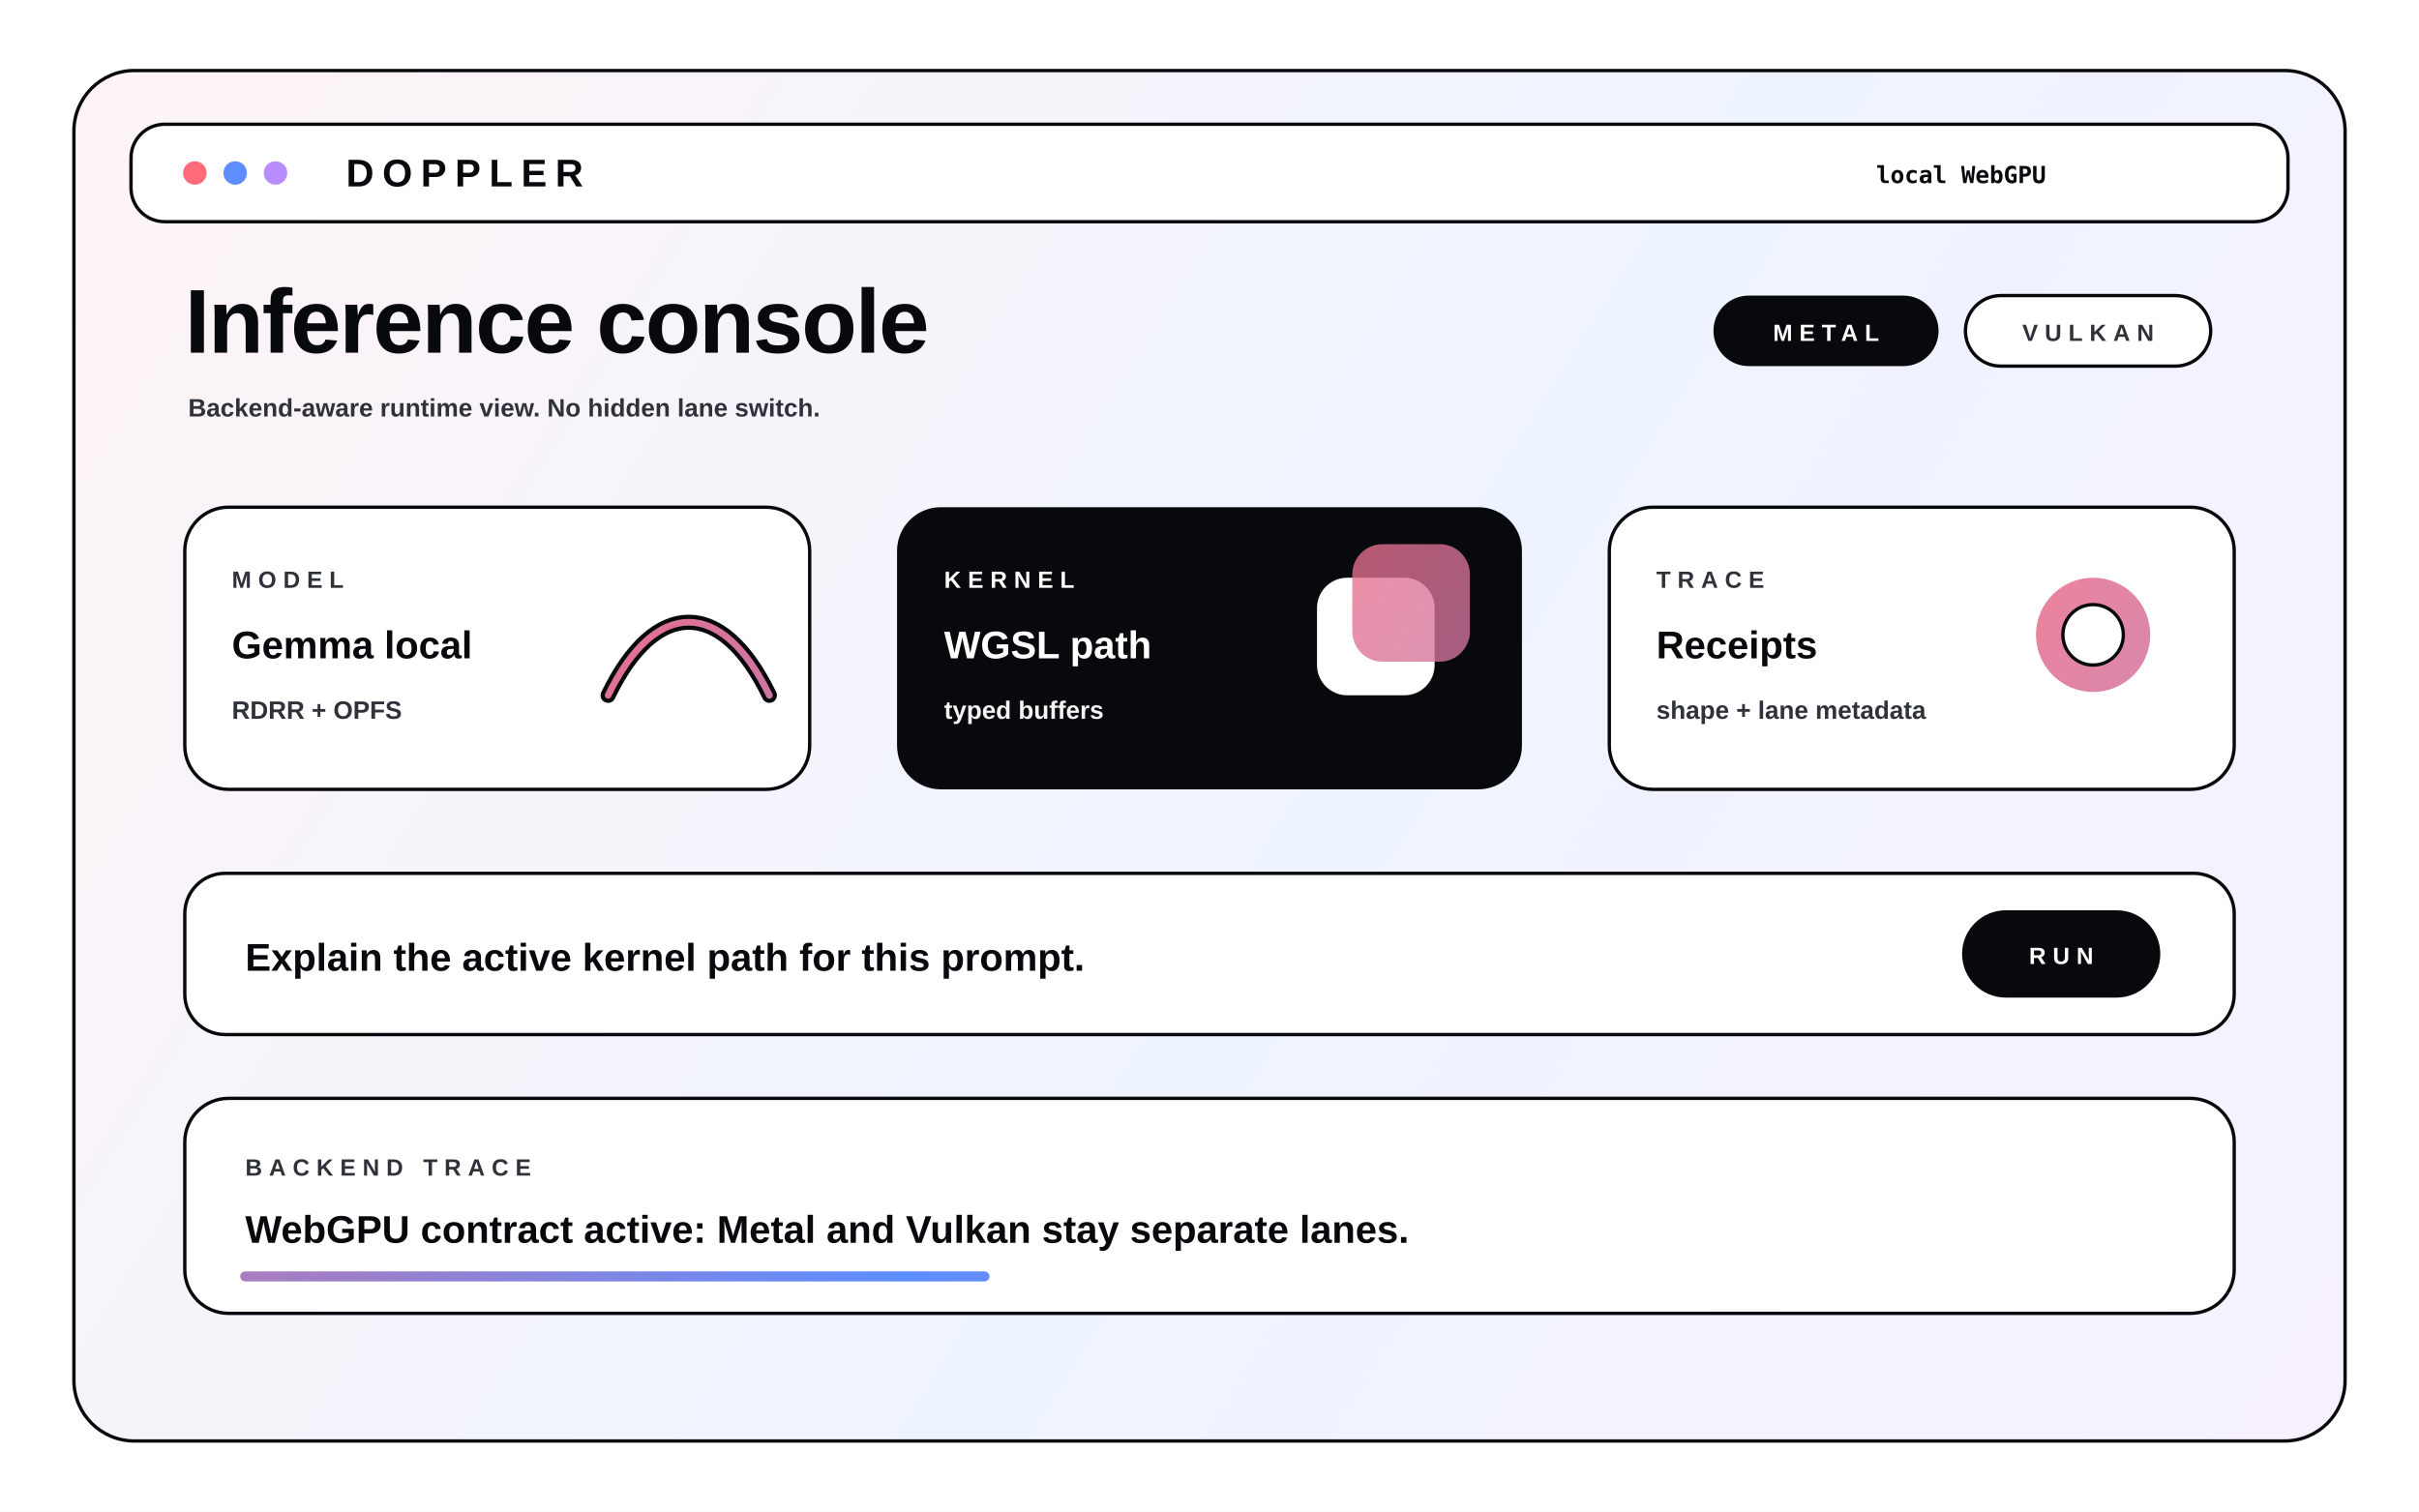
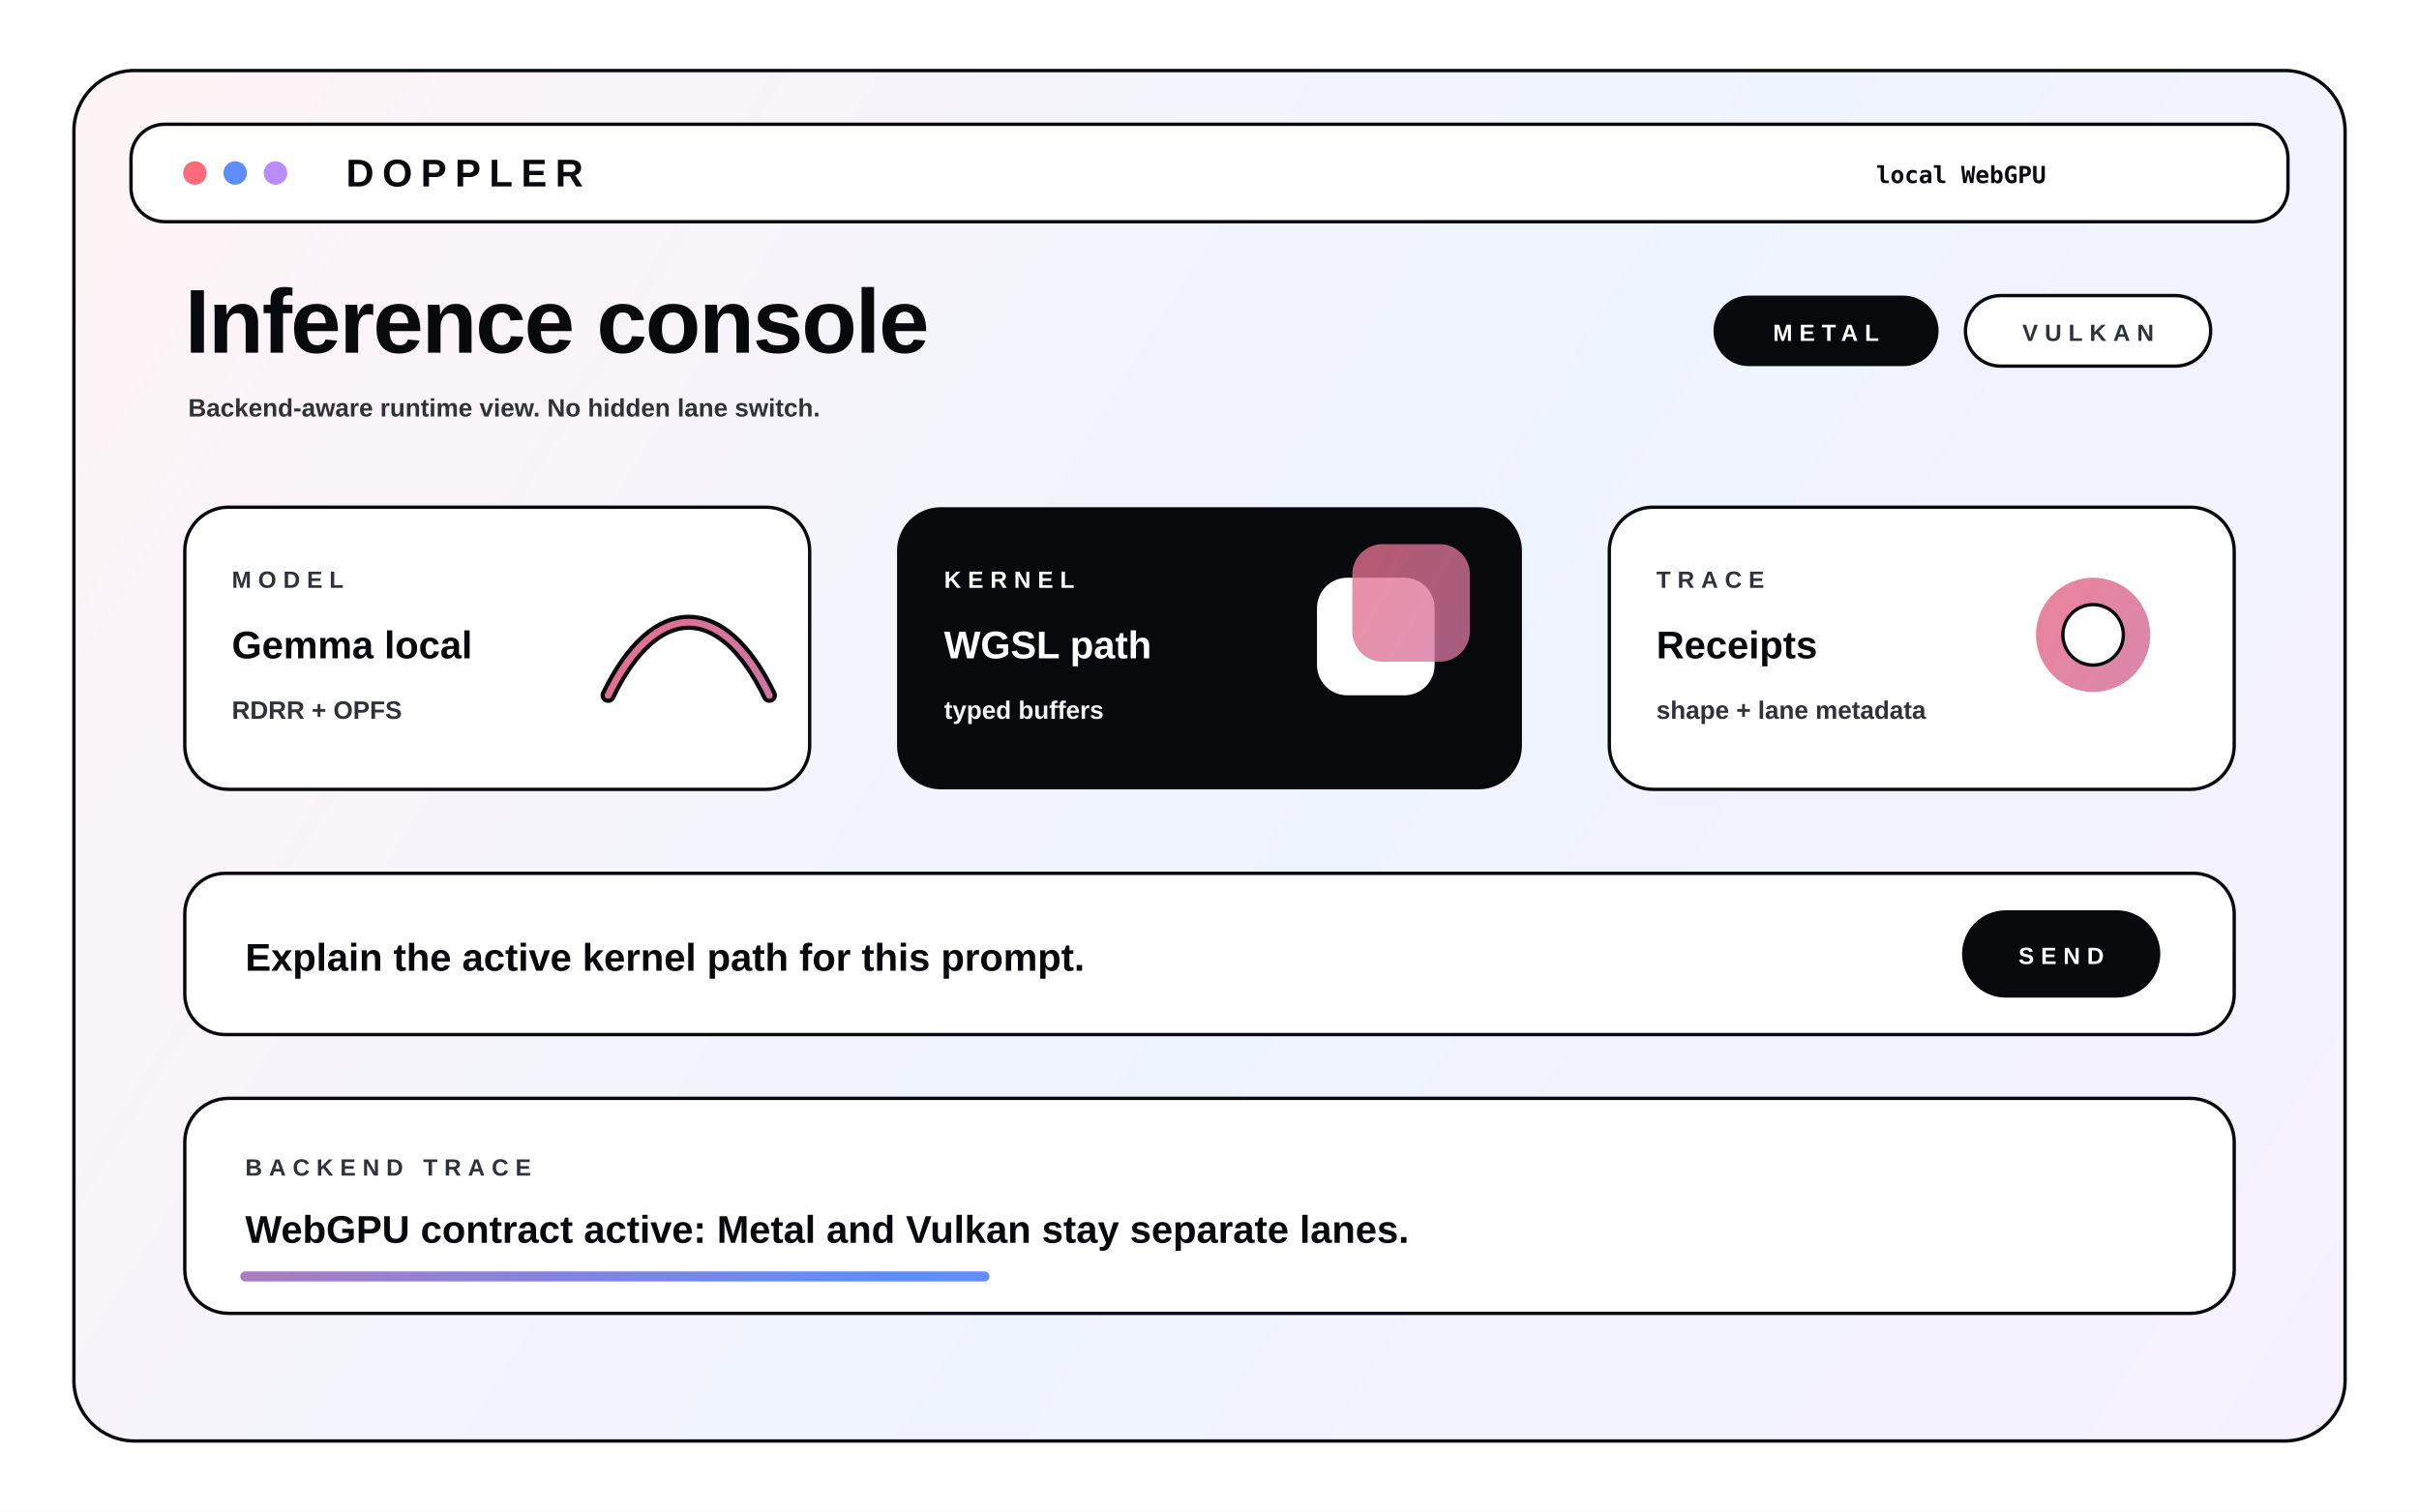
<svg xmlns="http://www.w3.org/2000/svg" viewBox="0 0 1440 900">
  <defs>
    <linearGradient id="spectrum" x1="110" y1="88" x2="1328" y2="812" gradientUnits="userSpaceOnUse">
      <stop offset="0" stop-color="#ff6b7a" />
      <stop offset="0.5" stop-color="#5d8dff" />
      <stop offset="1" stop-color="#b98cff" />
    </linearGradient>
    <linearGradient id="wash" x1="0" y1="0" x2="1440" y2="900" gradientUnits="userSpaceOnUse">
      <stop offset="0" stop-color="#fff4f5" />
      <stop offset="0.55" stop-color="#eef4ff" />
      <stop offset="1" stop-color="#f8f1ff" />
    </linearGradient>
    <style>
      text { font-family: "Space Grotesk", "Azeret Mono", "IBM Plex Sans", "Helvetica Neue", Arial, sans-serif; fill: #08090c; }
      .brand { font-size: 23px; font-weight: 900; letter-spacing: 5px; }
      .title { font-size: 54px; font-weight: 900; letter-spacing: -1px; }
      .label { font-size: 14px; font-weight: 850; letter-spacing: 4px; fill: #30323a; }
      .body { font-size: 23px; font-weight: 700; }
      .small { font-size: 15px; font-weight: 750; fill: #30323a; }
      .mono { font-family: "Azeret Mono", "IBM Plex Mono", Menlo, Consolas, monospace; font-size: 14px; font-weight: 760; }
    </style>
  </defs>
  <rect width="1440" height="900" fill="#ffffff" />
  <rect x="44" y="42" width="1352" height="816" rx="36" fill="url(#wash)" />
  <rect x="44" y="42" width="1352" height="816" rx="36" fill="none" stroke="#08090c" stroke-width="2" />
  <rect x="78" y="74" width="1284" height="58" rx="20" fill="#ffffff" stroke="#08090c" stroke-width="2" />
  <circle cx="116" cy="103" r="7" fill="#ff6b7a" />
  <circle cx="140" cy="103" r="7" fill="#5d8dff" />
  <circle cx="164" cy="103" r="7" fill="#b98cff" />
  <text x="206" y="111" class="brand">DOPPLER</text>
  <text x="1218" y="109" text-anchor="end" class="mono">local WebGPU</text>
  <text x="110" y="210" class="title">Inference console</text>
  <text x="112" y="248" class="small">Backend-aware runtime view. No hidden lane switch.</text>
  <g transform="translate(1020 176)">
    <rect x="0" y="0" width="134" height="42" rx="21" fill="#08090c" />
    <text x="67" y="27" text-anchor="middle" class="label" style="fill:#ffffff">METAL</text>
    <rect x="150" y="0" width="146" height="42" rx="21" fill="#ffffff" stroke="#08090c" stroke-width="2" />
    <text x="223" y="27" text-anchor="middle" class="label">VULKAN</text>
  </g>
  <g transform="translate(110 302)">
    <rect x="0" y="0" width="372" height="168" rx="26" fill="#ffffff" stroke="#08090c" stroke-width="2" />
    <text x="28" y="48" class="label">MODEL</text>
    <text x="28" y="90" class="body">Gemma local</text>
    <text x="28" y="126" class="small">RDRR + OPFS</text>
    <path d="M252 112c28-58 68-58 96 0" fill="none" stroke="#08090c" stroke-width="9" stroke-linecap="round" />
    <path d="M252 112c28-58 68-58 96 0" fill="none" stroke="url(#spectrum)" stroke-width="4" stroke-linecap="round" />
  </g>
  <g transform="translate(534 302)">
    <rect x="0" y="0" width="372" height="168" rx="26" fill="#08090c" />
    <text x="28" y="48" class="label" style="fill:#ffffff">KERNEL</text>
    <text x="28" y="90" class="body" style="fill:#ffffff">WGSL path</text>
    <text x="28" y="126" class="small" style="fill:#f4f4f5">typed buffers</text>
    <rect x="250" y="42" width="70" height="70" rx="18" fill="#ffffff" />
    <rect x="271" y="22" width="70" height="70" rx="18" fill="url(#spectrum)" opacity="0.78" />
  </g>
  <g transform="translate(958 302)">
    <rect x="0" y="0" width="372" height="168" rx="26" fill="#ffffff" stroke="#08090c" stroke-width="2" />
    <text x="28" y="48" class="label">TRACE</text>
    <text x="28" y="90" class="body">Receipts</text>
    <text x="28" y="126" class="small">shape + lane metadata</text>
    <circle cx="288" cy="76" r="34" fill="url(#spectrum)" opacity="0.86" />
    <circle cx="288" cy="76" r="18" fill="#ffffff" stroke="#08090c" stroke-width="2" />
  </g>
  <rect x="110" y="520" width="1220" height="96" rx="24" fill="#ffffff" stroke="#08090c" stroke-width="2" />
  <text x="146" y="578" class="body">Explain the active kernel path for this prompt.</text>
  <rect x="1168" y="542" width="118" height="52" rx="26" fill="#08090c" />
-   <text x="1227" y="574" text-anchor="middle" class="label" style="fill:#ffffff">RUN</text>
+   <text x="1227" y="574" text-anchor="middle" class="label" style="fill:#ffffff">SEND</text>
  <rect x="110" y="654" width="1220" height="128" rx="26" fill="#ffffff" stroke="#08090c" stroke-width="2" />
  <text x="146" y="700" class="label">BACKEND TRACE</text>
  <text x="146" y="740" class="body">WebGPU contract active: Metal and Vulkan stay separate lanes.</text>
  <path d="M146 760h440" stroke="url(#spectrum)" stroke-width="6" stroke-linecap="round" />
</svg>
